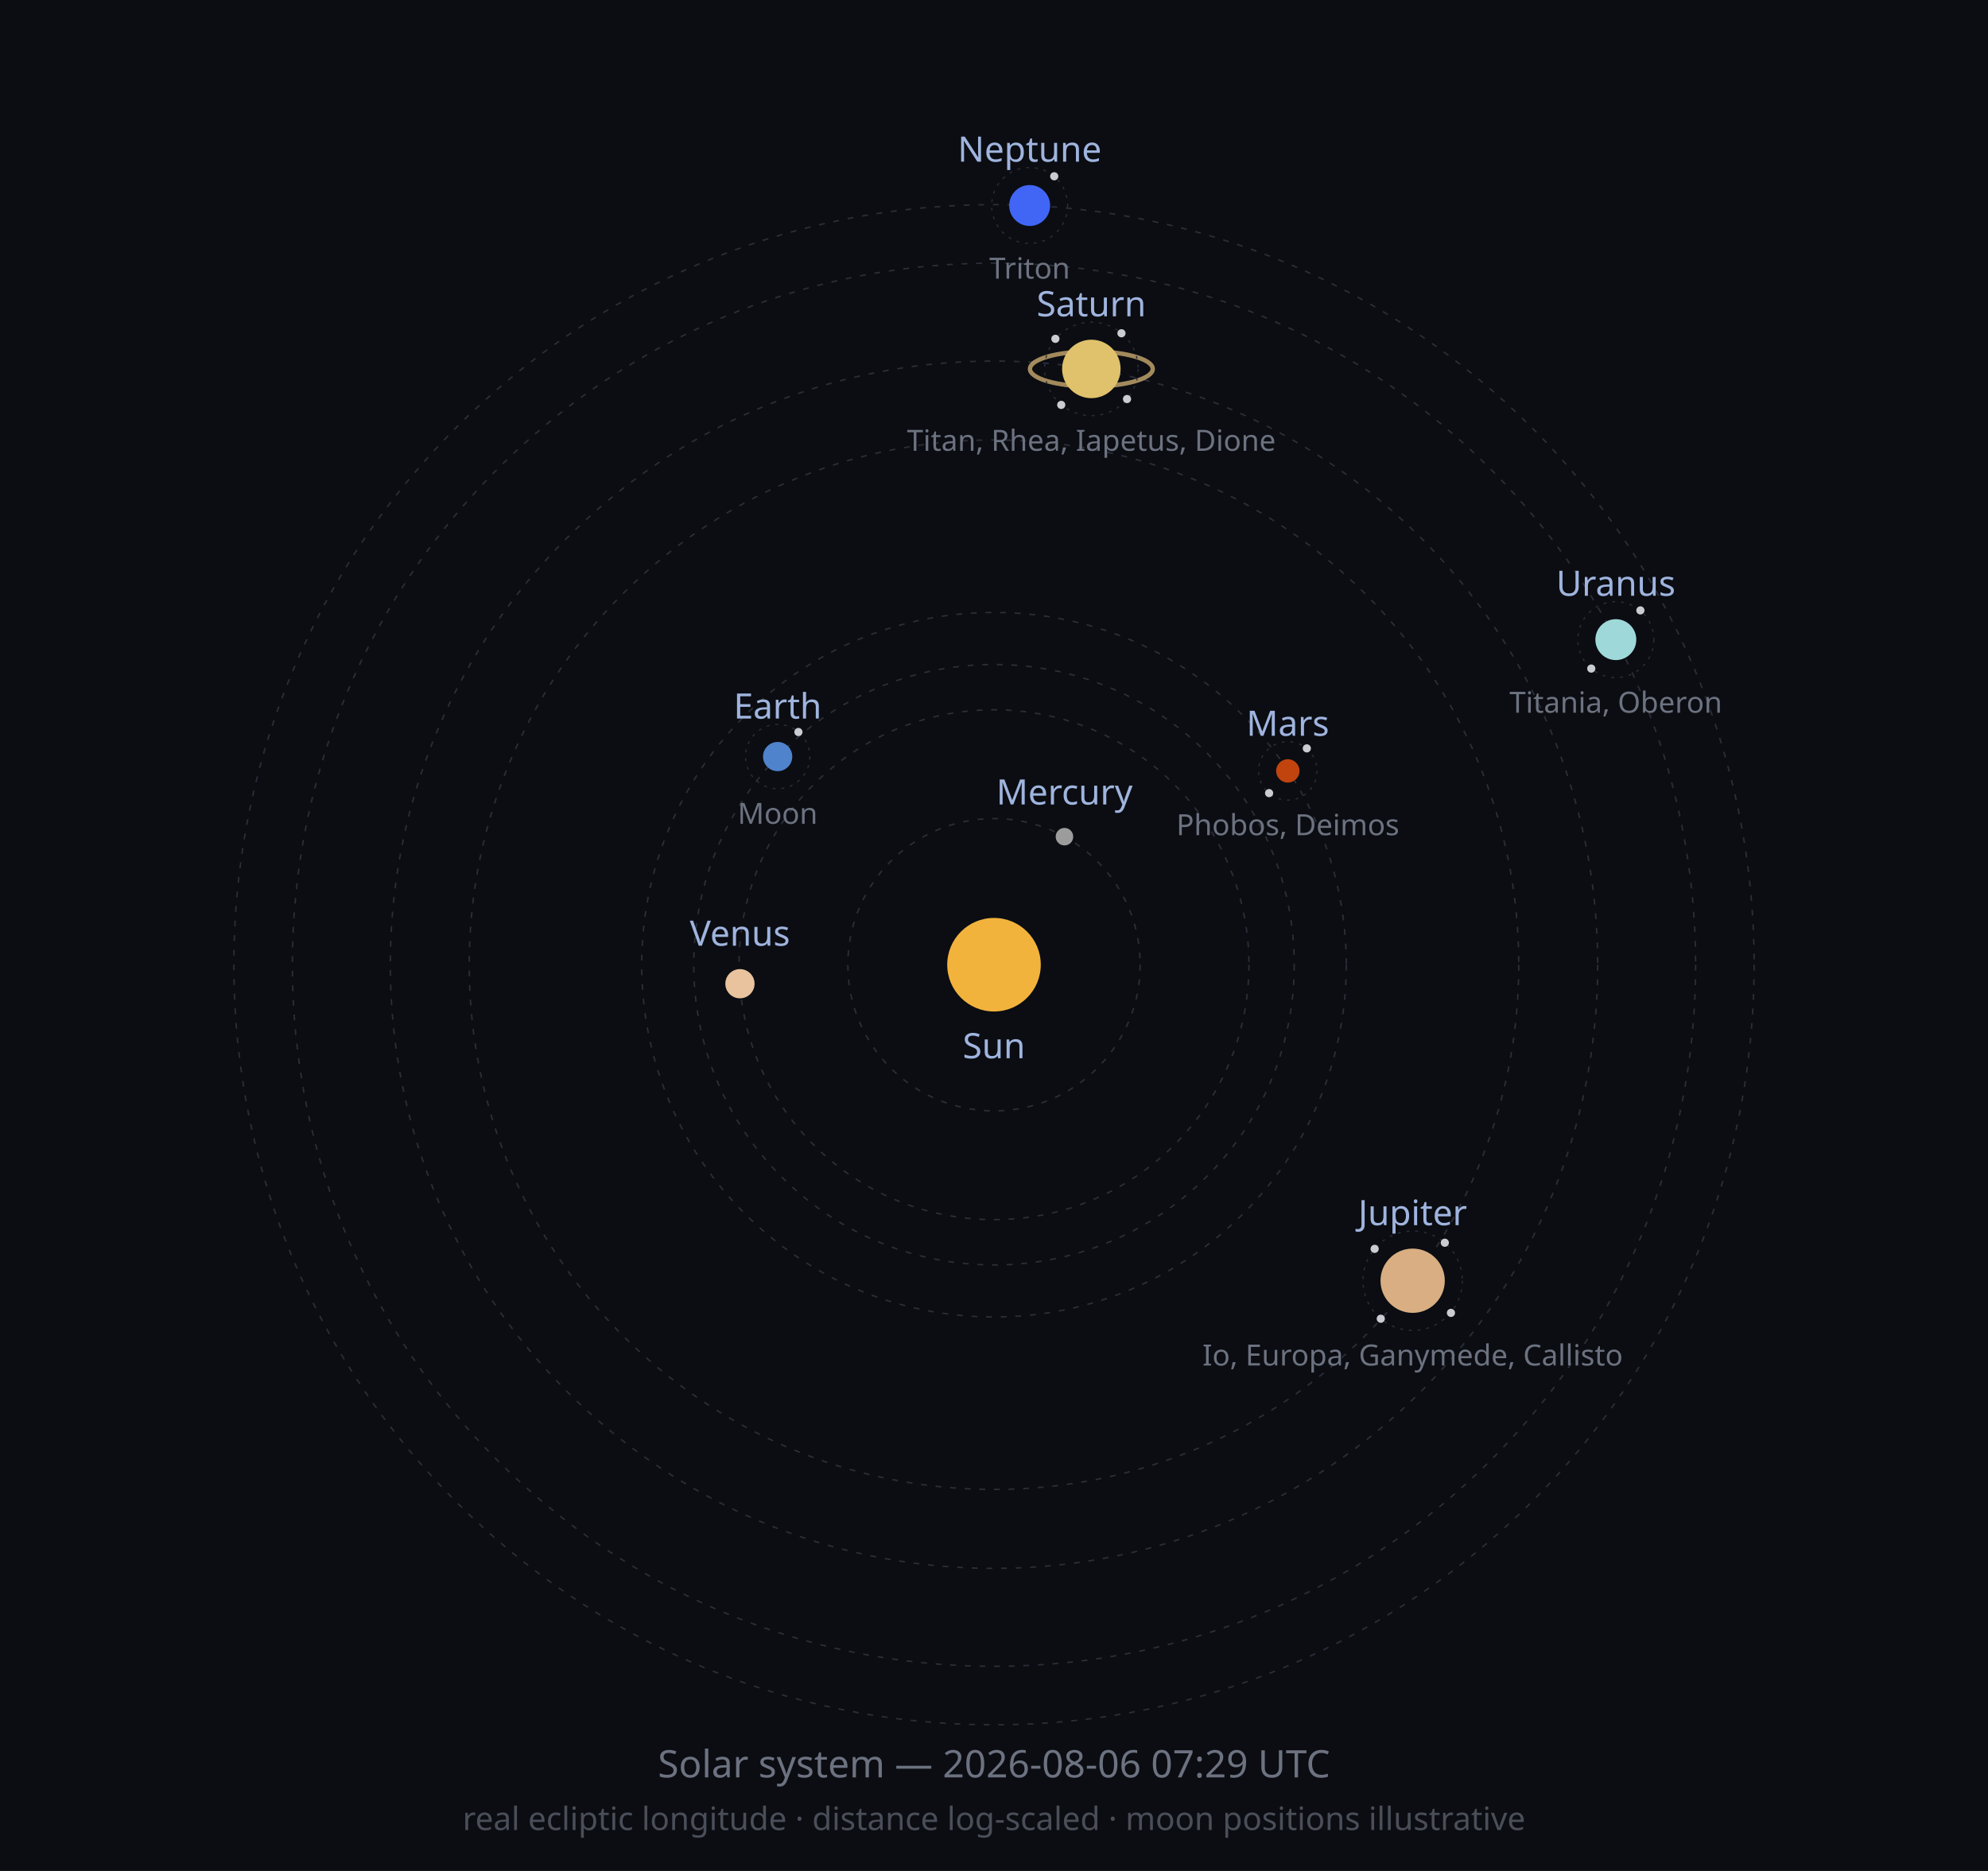
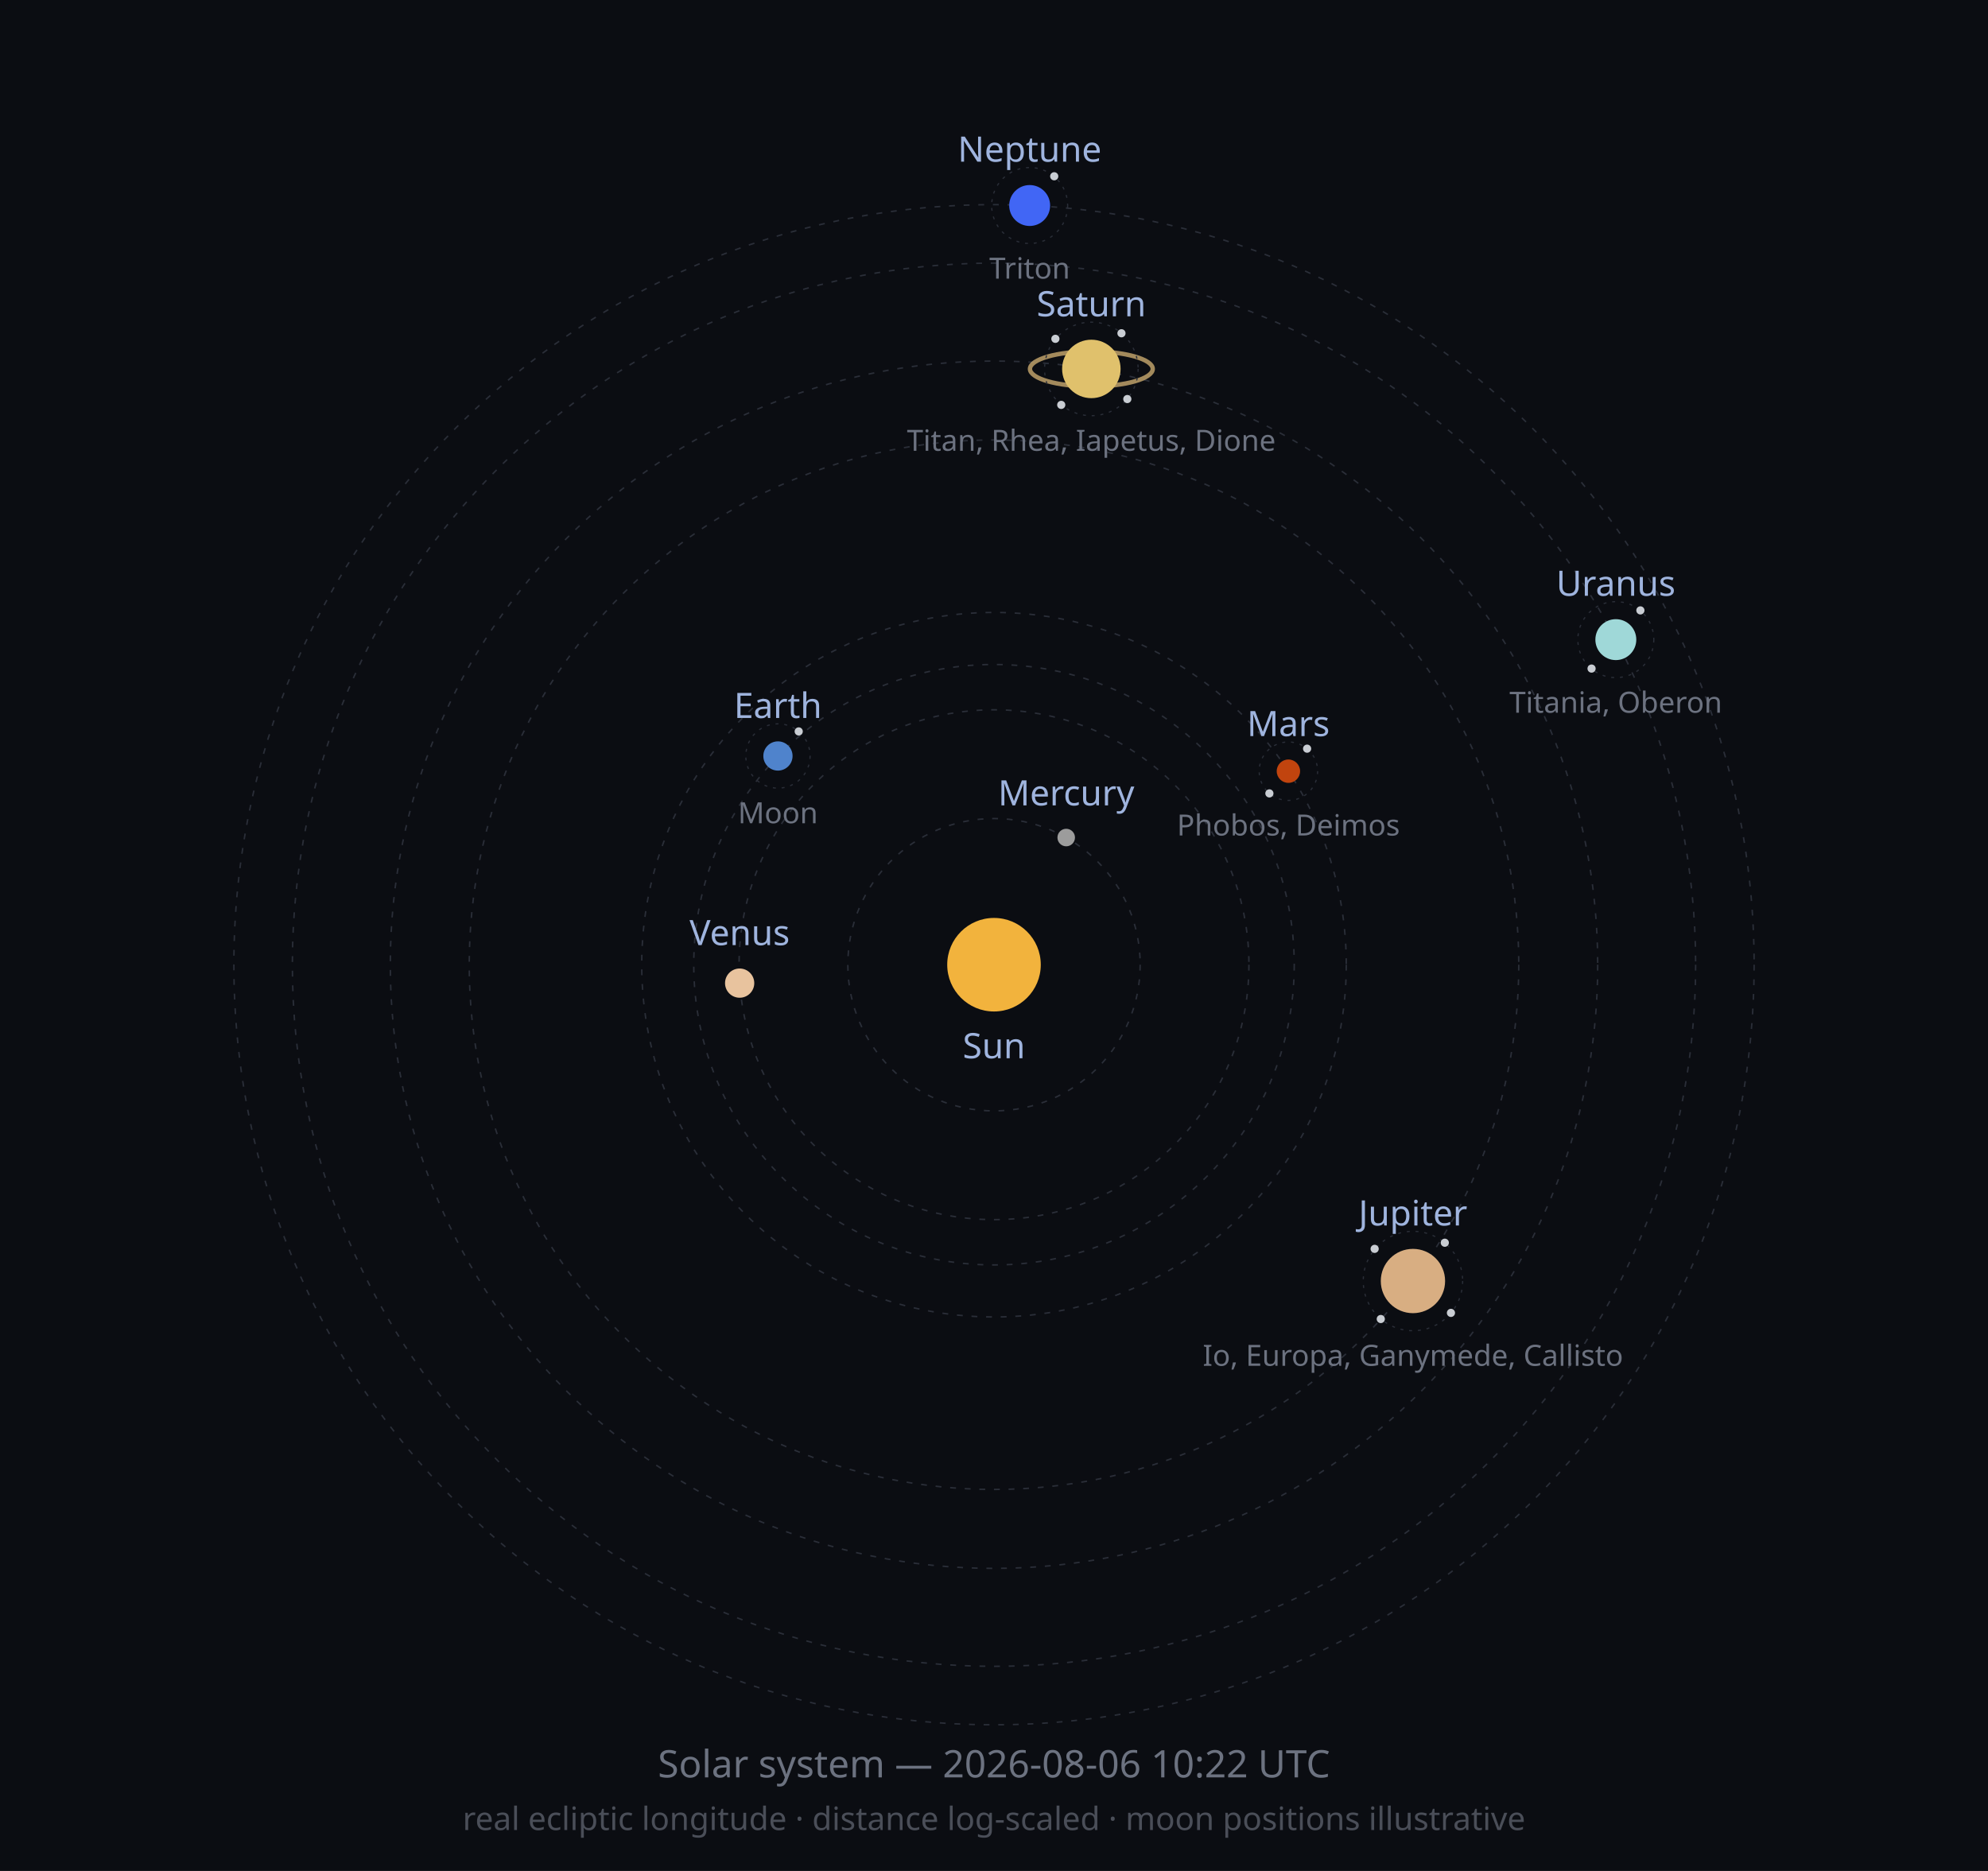
<svg xmlns="http://www.w3.org/2000/svg" width="680" height="640" viewBox="0 0 680 640" role="img">
  <defs>
    <marker id="arrow" viewBox="0 0 10 10" refX="8" refY="5" markerWidth="6" markerHeight="6" orient="auto-start-reverse">
      <path d="M2 1L8 5L2 9" fill="none" stroke="context-stroke" stroke-width="1.5" stroke-linecap="round" stroke-linejoin="round" />
    </marker>
  </defs>
  <style>
  .orbit { fill: none; stroke: #2A2E38; stroke-width: 0.5; stroke-dasharray: 2 3; }
  .moonorbit { fill: none; stroke: #2A2E38; stroke-width: 0.4; stroke-dasharray: 1 2; }
  .lbl { font-family: sans-serif; font-size: 12px; fill: #9FB4DE; }
  .moonlbl { font-family: sans-serif; font-size: 10px; fill: #6C7280; }
</style>
  <rect width="680" height="640" fill="#0B0D12" />
  <circle class="orbit" cx="340" cy="330" r="50.0" />
  <circle class="orbit" cx="340" cy="330" r="87.2" />
  <circle class="orbit" cx="340" cy="330" r="102.7" />
  <circle class="orbit" cx="340" cy="330" r="120.5" />
  <circle class="orbit" cx="340" cy="330" r="179.5" />
  <circle class="orbit" cx="340" cy="330" r="206.5" />
  <circle class="orbit" cx="340" cy="330" r="240.0" />
  <circle class="orbit" cx="340" cy="330" r="260.0" />
  <circle cx="340" cy="330" r="16" fill="#F2B33D" />
  <text class="lbl" x="340" y="362" text-anchor="middle">Sun</text>
-   <circle cx="364.1" cy="286.2" r="3" fill="#9C9C9C" />
-   <text class="lbl" x="364.1" y="275.2" text-anchor="middle">Mercury</text>
-   <circle cx="253.1" cy="336.5" r="5" fill="#E8C39E" />
-   <text class="lbl" x="253.1" y="323.5" text-anchor="middle">Venus</text>
-   <circle cx="266.0" cy="258.8" r="5" fill="#4F83CC" />
-   <circle class="moonorbit" cx="266.0" cy="258.8" r="11" />
-   <circle cx="273.1" cy="250.4" r="1.4" fill="#C9CDD3" />
-   <text class="moonlbl" x="266.0" y="281.8" text-anchor="middle">Moon</text>
-   <text class="lbl" x="266.0" y="245.8" text-anchor="middle">Earth</text>
-   <circle cx="440.5" cy="263.7" r="4" fill="#C1440E" />
-   <circle class="moonorbit" cx="440.5" cy="263.7" r="10" />
-   <circle cx="447.0" cy="256.0" r="1.4" fill="#C9CDD3" />
-   <circle cx="434.1" cy="271.3" r="1.4" fill="#C9CDD3" />
-   <text class="moonlbl" x="440.5" y="285.7" text-anchor="middle">Phobos, Deimos</text>
-   <text class="lbl" x="440.5" y="251.7" text-anchor="middle">Mars</text>
-   <circle cx="483.2" cy="438.1" r="11" fill="#D8AE82" />
-   <circle class="moonorbit" cx="483.2" cy="438.1" r="17" />
+   <circle cx="364.7" cy="286.5" r="3" fill="#9C9C9C" />
+   <text class="lbl" x="364.7" y="275.5" text-anchor="middle">Mercury</text>
+   <circle cx="253.0" cy="336.3" r="5" fill="#E8C39E" />
+   <text class="lbl" x="253.0" y="323.3" text-anchor="middle">Venus</text>
+   <circle cx="266.1" cy="258.6" r="5" fill="#4F83CC" />
+   <circle class="moonorbit" cx="266.1" cy="258.6" r="11" />
+   <circle cx="273.2" cy="250.2" r="1.4" fill="#C9CDD3" />
+   <text class="moonlbl" x="266.1" y="281.6" text-anchor="middle">Moon</text>
+   <text class="lbl" x="266.1" y="245.6" text-anchor="middle">Earth</text>
+   <circle cx="440.7" cy="263.8" r="4" fill="#C1440E" />
+   <circle class="moonorbit" cx="440.7" cy="263.8" r="10" />
+   <circle cx="447.1" cy="256.1" r="1.4" fill="#C9CDD3" />
+   <circle cx="434.2" cy="271.4" r="1.4" fill="#C9CDD3" />
+   <text class="moonlbl" x="440.7" y="285.8" text-anchor="middle">Phobos, Deimos</text>
+   <text class="lbl" x="440.7" y="251.8" text-anchor="middle">Mars</text>
+   <circle cx="483.3" cy="438.2" r="11" fill="#D8AE82" />
+   <circle class="moonorbit" cx="483.3" cy="438.2" r="17" />
  <circle cx="494.2" cy="425.1" r="1.4" fill="#C9CDD3" />
  <circle cx="496.3" cy="449.1" r="1.4" fill="#C9CDD3" />
-   <circle cx="472.3" cy="451.1" r="1.4" fill="#C9CDD3" />
+   <circle cx="472.3" cy="451.2" r="1.4" fill="#C9CDD3" />
  <circle cx="470.2" cy="427.2" r="1.4" fill="#C9CDD3" />
-   <text class="moonlbl" x="483.2" y="467.1" text-anchor="middle">Io, Europa, Ganymede, Callisto</text>
-   <text class="lbl" x="483.2" y="419.1" text-anchor="middle">Jupiter</text>
+   <text class="moonlbl" x="483.3" y="467.2" text-anchor="middle">Io, Europa, Ganymede, Callisto</text>
+   <text class="lbl" x="483.3" y="419.2" text-anchor="middle">Jupiter</text>
  <ellipse cx="373.3" cy="126.2" rx="21.0" ry="6.0" fill="none" stroke="#C9A96E" stroke-width="1.5" opacity="0.8" />
  <circle cx="373.3" cy="126.2" r="10" fill="#E0C16C" />
  <circle class="moonorbit" cx="373.3" cy="126.2" r="16" />
  <circle cx="383.6" cy="114.0" r="1.4" fill="#C9CDD3" />
-   <circle cx="385.5" cy="136.5" r="1.4" fill="#C9CDD3" />
+   <circle cx="385.6" cy="136.5" r="1.4" fill="#C9CDD3" />
  <circle cx="363.0" cy="138.5" r="1.4" fill="#C9CDD3" />
  <circle cx="361.0" cy="115.9" r="1.4" fill="#C9CDD3" />
  <text class="moonlbl" x="373.3" y="154.2" text-anchor="middle">Titan, Rhea, Iapetus, Dione</text>
  <text class="lbl" x="373.3" y="108.2" text-anchor="middle">Saturn</text>
  <circle cx="552.7" cy="218.8" r="7" fill="#9FD8D8" />
  <circle class="moonorbit" cx="552.7" cy="218.8" r="13" />
  <circle cx="561.1" cy="208.8" r="1.4" fill="#C9CDD3" />
-   <circle cx="544.3" cy="228.7" r="1.4" fill="#C9CDD3" />
+   <circle cx="544.4" cy="228.7" r="1.4" fill="#C9CDD3" />
  <text class="moonlbl" x="552.7" y="243.8" text-anchor="middle">Titania, Oberon</text>
  <text class="lbl" x="552.7" y="203.8" text-anchor="middle">Uranus</text>
  <circle cx="352.2" cy="70.3" r="7" fill="#4166F5" />
  <circle class="moonorbit" cx="352.2" cy="70.3" r="13" />
  <circle cx="360.6" cy="60.3" r="1.4" fill="#C9CDD3" />
  <text class="moonlbl" x="352.2" y="95.3" text-anchor="middle">Triton</text>
  <text class="lbl" x="352.2" y="55.3" text-anchor="middle">Neptune</text>
-   <text x="340" y="608" font-size="13" fill="#6C7280" text-anchor="middle" font-family="sans-serif">Solar system — 2026-08-06 07:29 UTC</text>
+   <text x="340" y="608" font-size="13" fill="#6C7280" text-anchor="middle" font-family="sans-serif">Solar system — 2026-08-06 10:22 UTC</text>
  <text x="340" y="626" font-size="11" fill="#4A4E58" text-anchor="middle" font-family="sans-serif">real ecliptic longitude · distance log-scaled · moon positions illustrative</text>
</svg>
